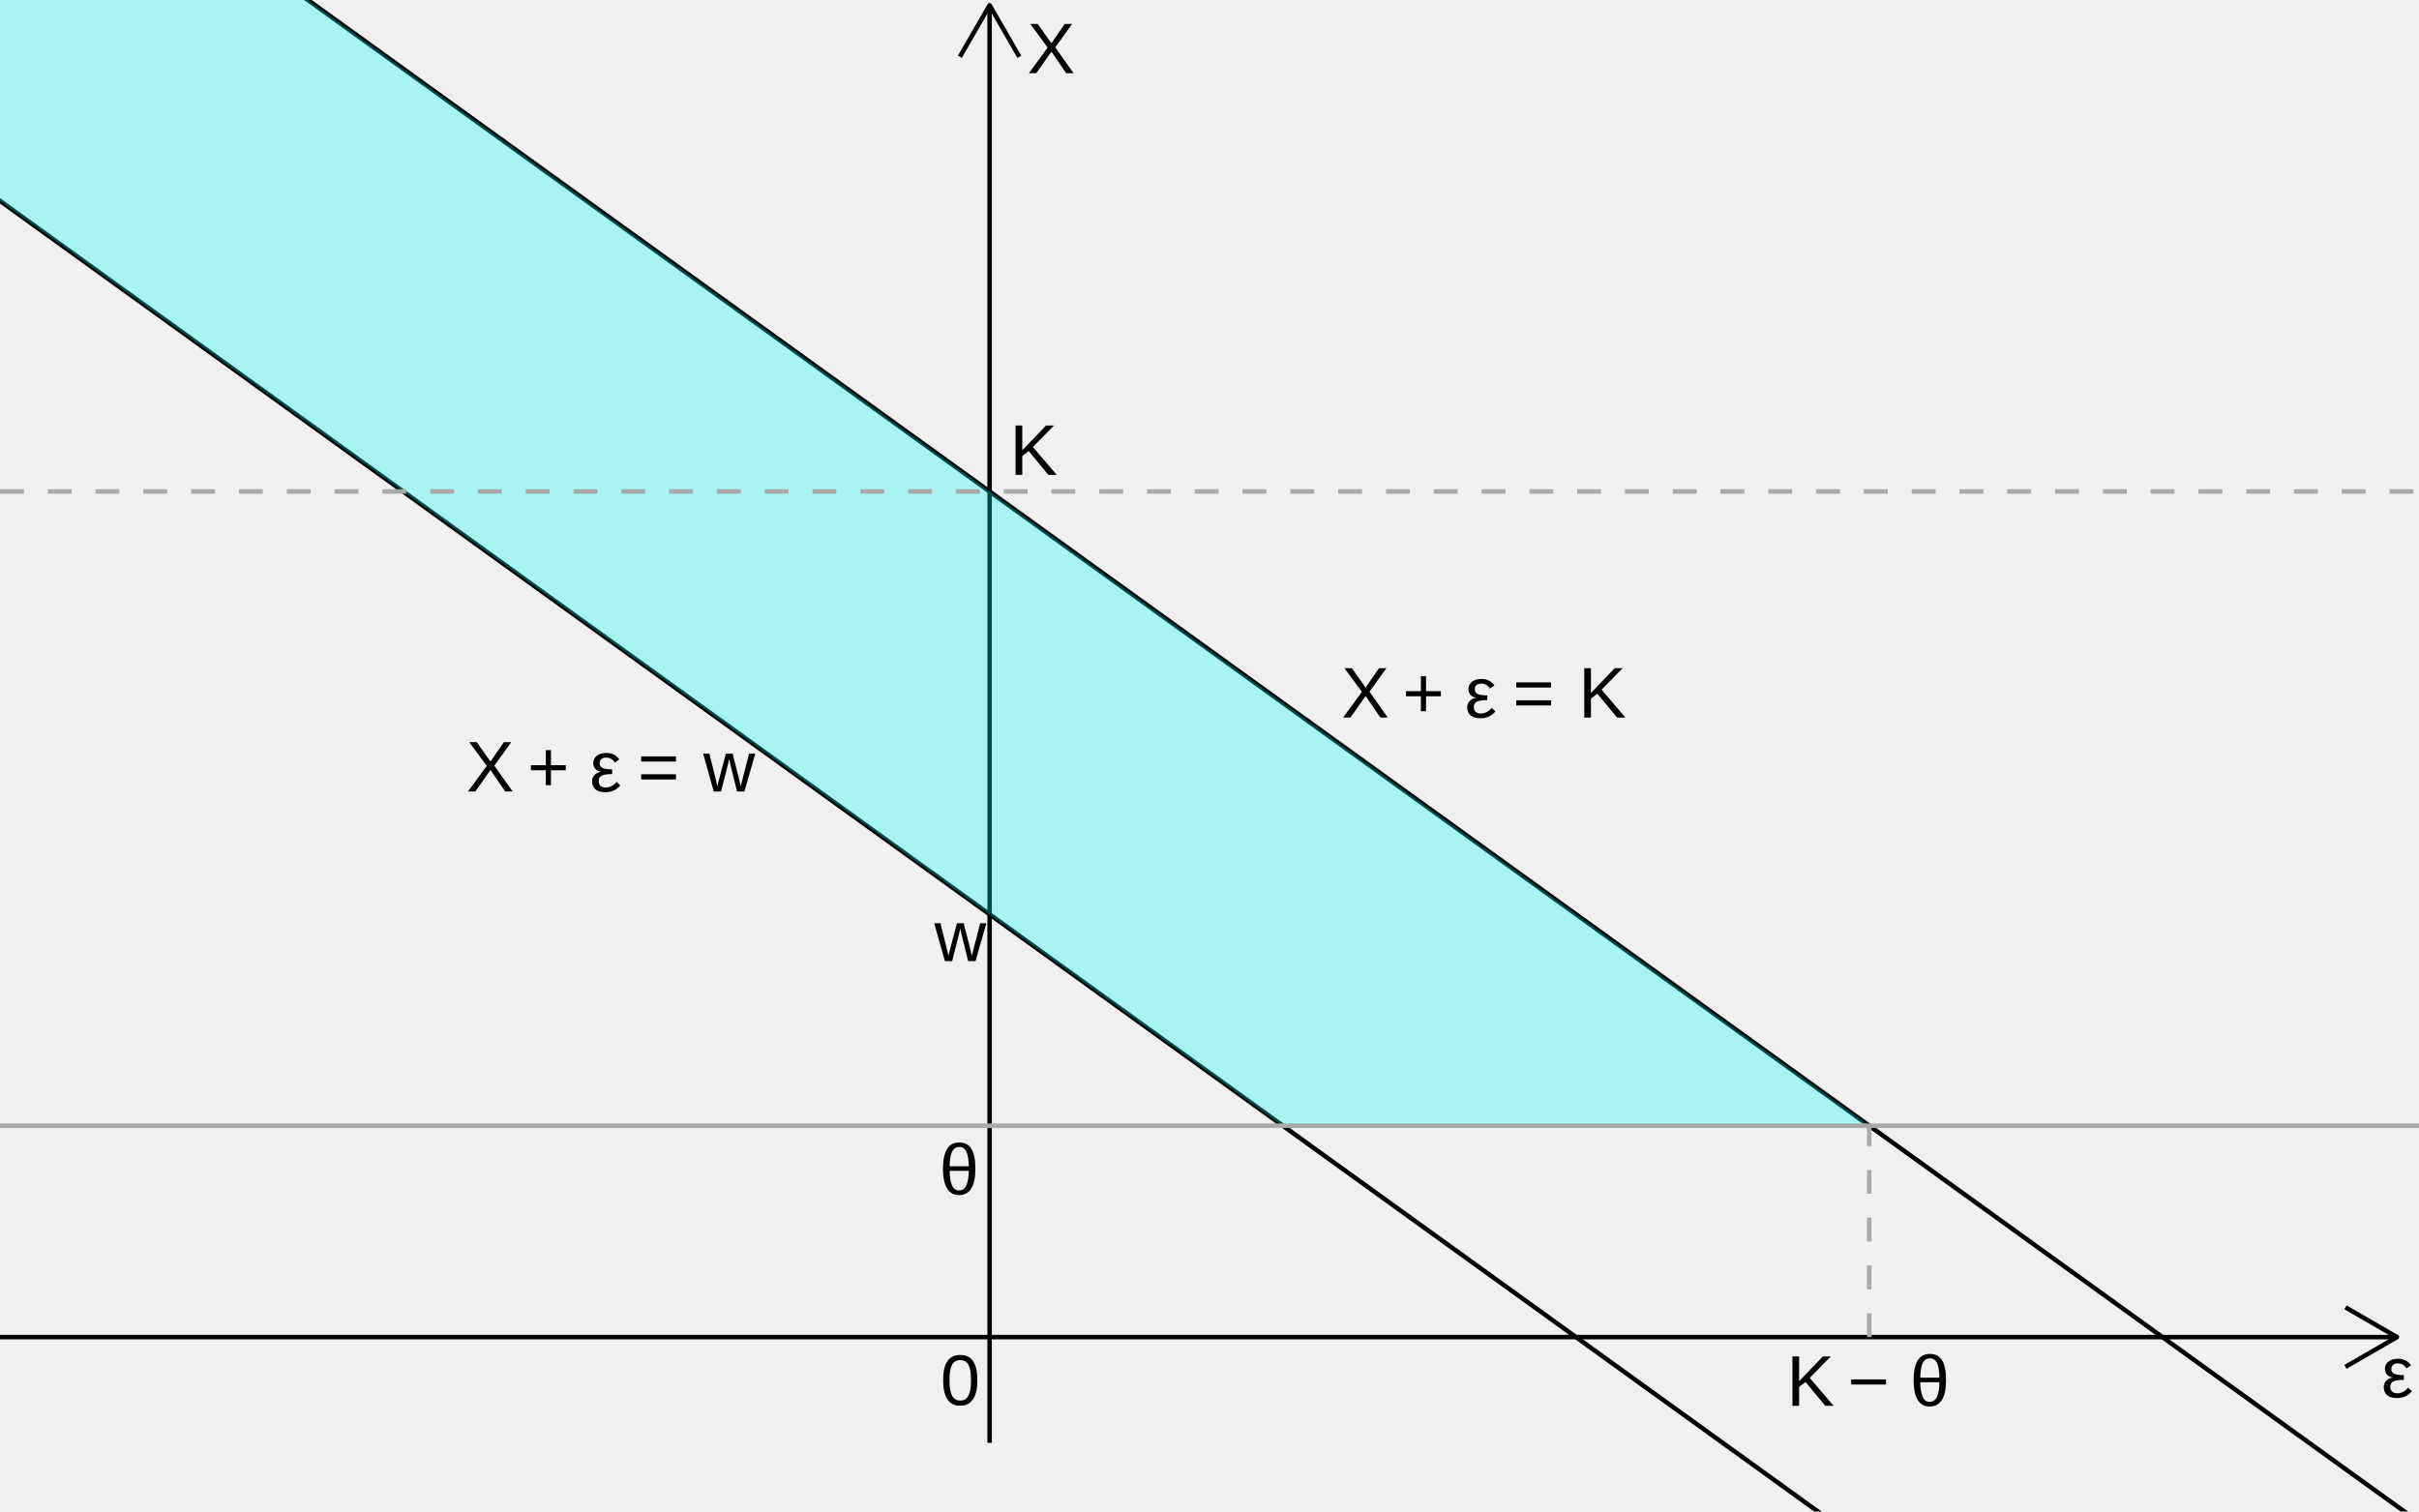
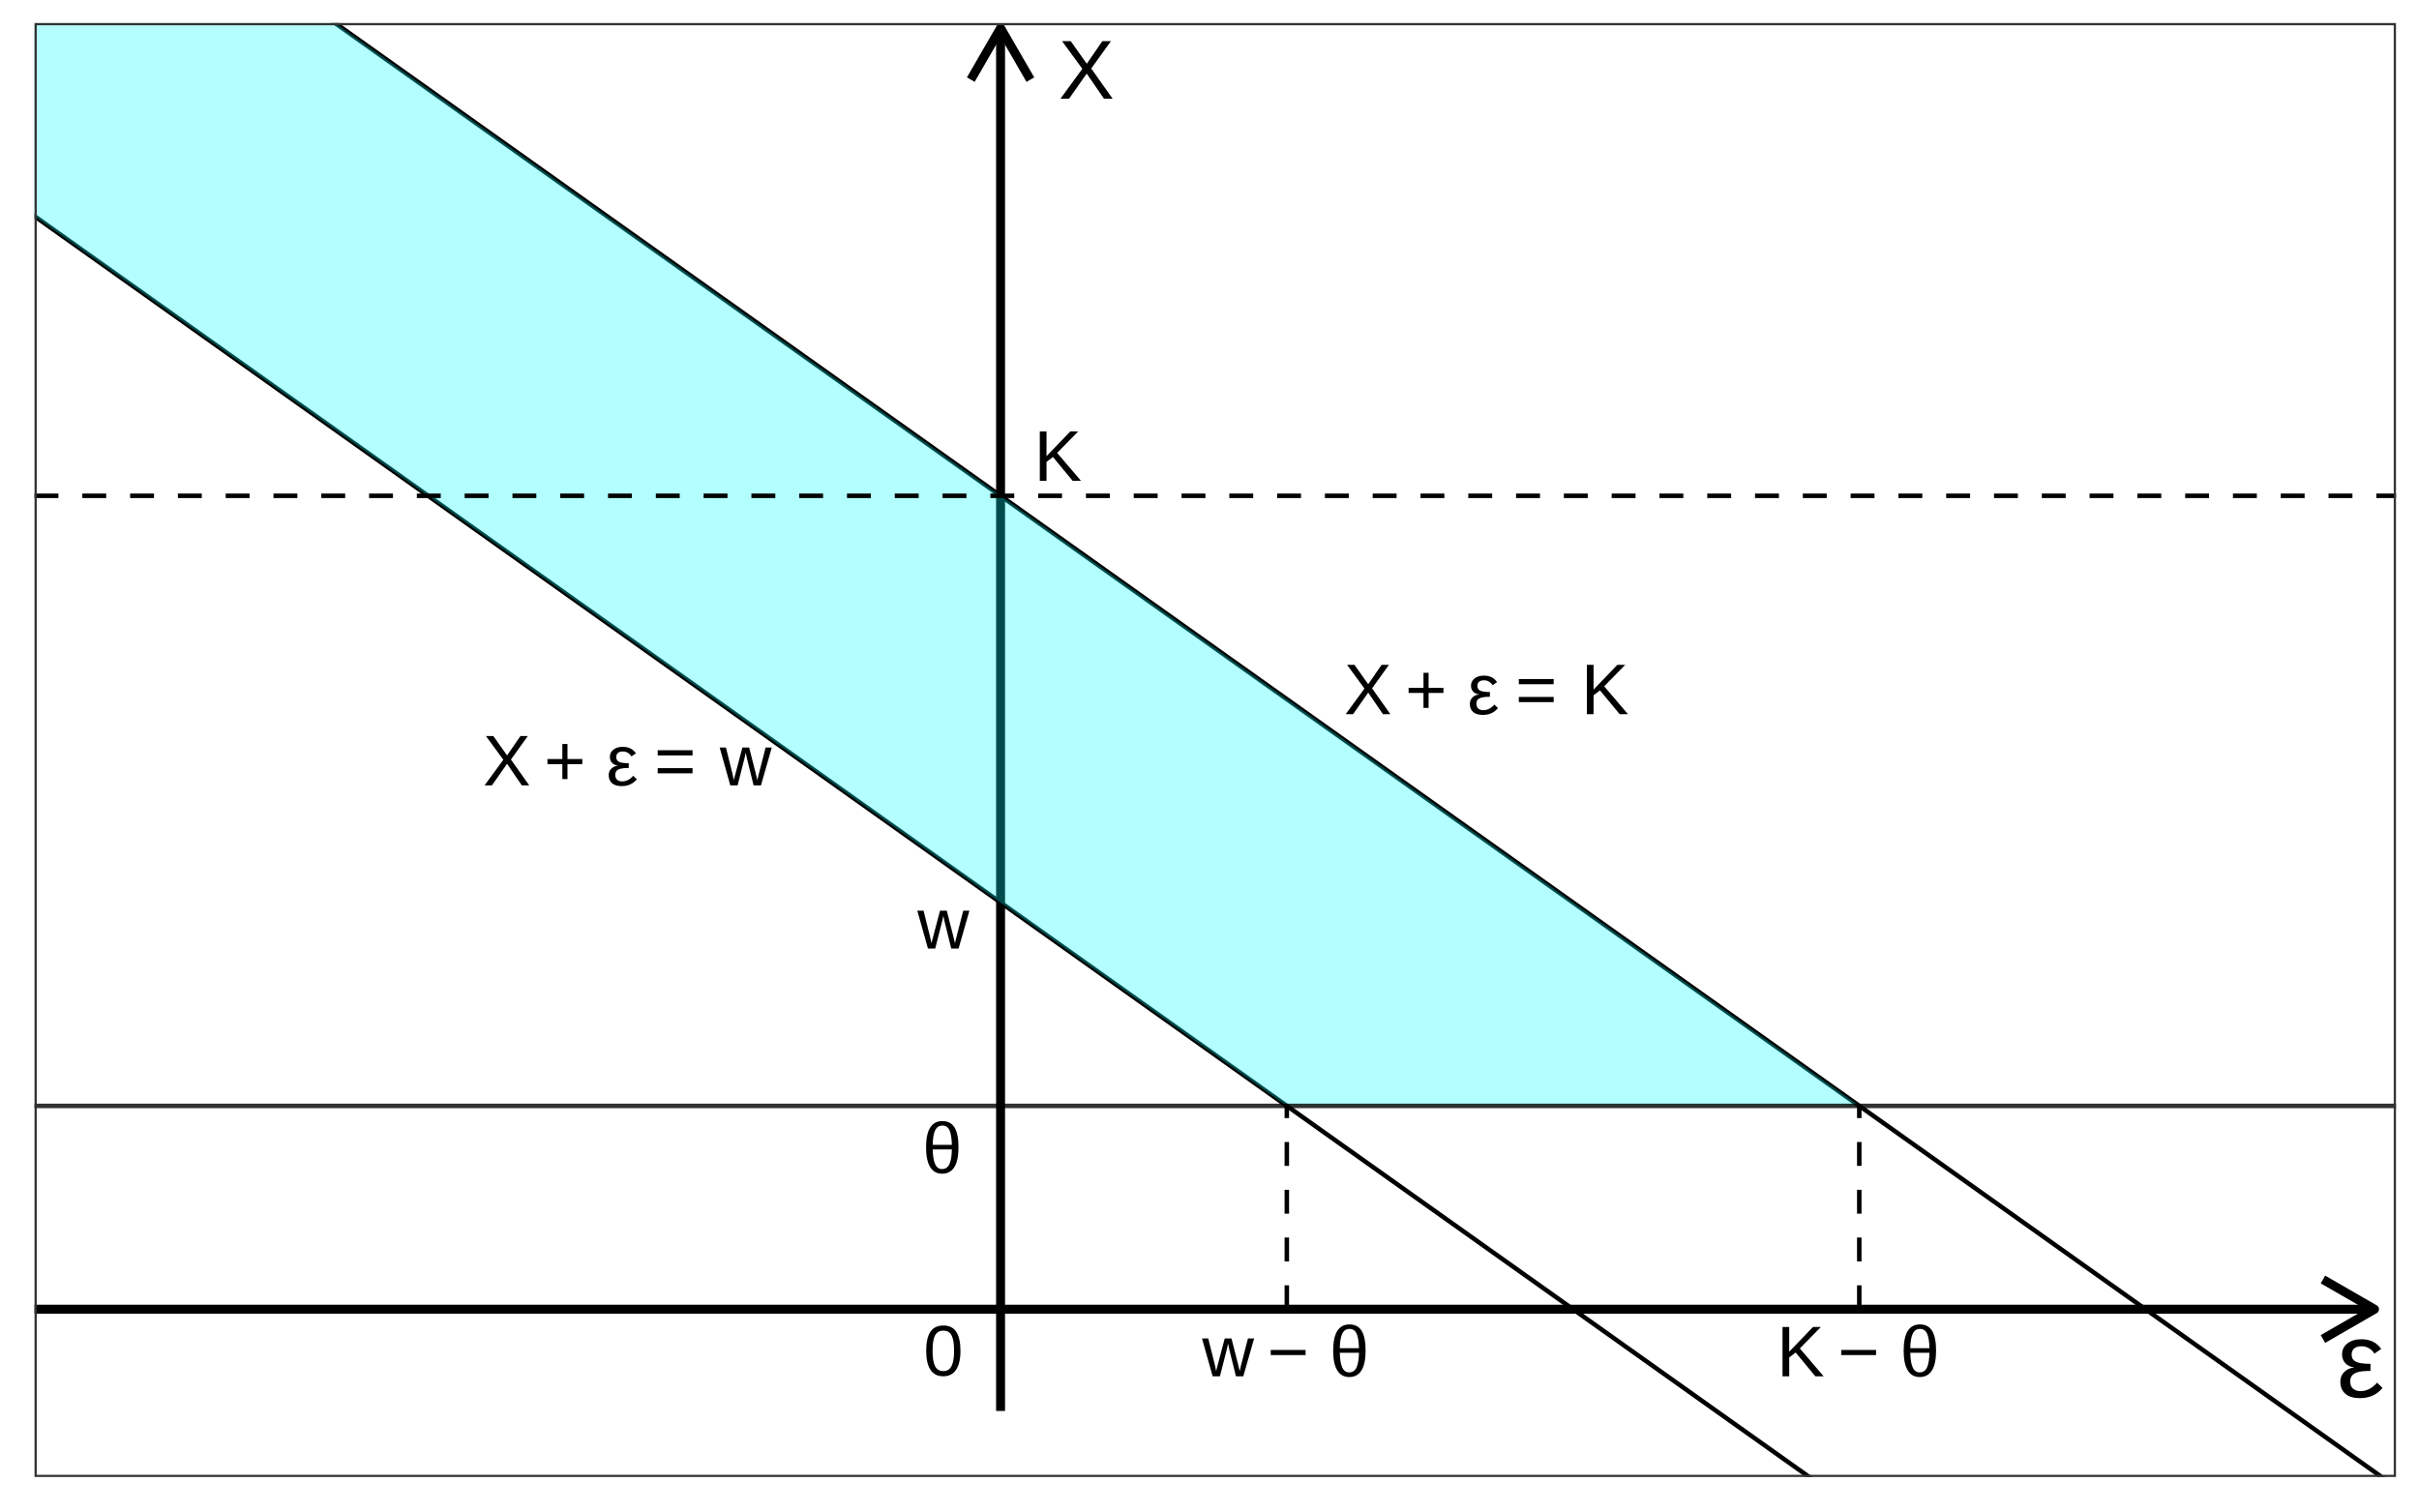
<svg xmlns="http://www.w3.org/2000/svg" class="svglite" width="576.00pt" height="360.00pt" viewBox="0 0 576.00 360.00">
  <defs>
    <style type="text/css">
    .svglite line, .svglite polyline, .svglite polygon, .svglite path, .svglite rect, .svglite circle {
      fill: none;
      stroke: #000000;
      stroke-linecap: round;
      stroke-linejoin: round;
      stroke-miterlimit: 10.00;
    }
    .svglite text {
      white-space: pre;
    }
  </style>
  </defs>
-   <rect width="100%" height="100%" style="stroke: none; fill: none;" />
+   <rect width="100%" height="100%" style="stroke: none; fill: #FFFFFF;" />
  <defs>
    <clipPath id="cpMC4wMHw1NzYuMDB8MC4wMHwzNjAuMDA=">
      <rect x="0.00" y="0.00" width="576.00" height="360.00" />
    </clipPath>
  </defs>
  <g clip-path="url(#cpMC4wMHw1NzYuMDB8MC4wMHwzNjAuMDA=)">
-     <line x1="-462.55" y1="318.46" x2="570.76" y2="318.46" style="stroke-width: 1.07; stroke-linecap: butt;" />
-     <polyline points="558.49,325.55 570.76,318.46 558.49,311.37 " style="stroke-width: 1.07; stroke-linecap: butt;" />
-     <line x1="235.64" y1="343.64" x2="235.64" y2="1.26" style="stroke-width: 1.07; stroke-linecap: butt;" />
-     <polyline points="242.72,13.53 235.64,1.26 228.55,13.53 " style="stroke-width: 1.07; stroke-linecap: butt;" />
-     <text x="250.30" y="17.44" text-anchor="middle" style="font-size: 17.07px; font-family: &quot;Arial&quot;;" textLength="11.38px" lengthAdjust="spacingAndGlyphs">X</text>
-     <text x="567.03" y="332.80" style="font-size: 17.07px; font-family: &quot;Arial&quot;;" textLength="7.47px" lengthAdjust="spacingAndGlyphs">ε</text>
-     <line x1="-576.00" y1="-468.25" x2="1152.00" y2="777.90" style="stroke-width: 1.07; stroke-linecap: butt;" />
-     <line x1="-576.00" y1="-367.55" x2="1152.00" y2="878.60" style="stroke-width: 1.07; stroke-linecap: butt;" />
-     <polygon points="-462.55,-386.43 -455.56,-381.40 -448.58,-376.36 -441.60,-371.33 -434.62,-366.29 -427.64,-361.26 -420.65,-356.22 -413.67,-351.19 -406.69,-346.15 -399.71,-341.12 -392.73,-336.08 -385.75,-331.05 -378.76,-326.01 -371.78,-320.98 -364.80,-315.94 -357.82,-310.91 -350.84,-305.87 -343.85,-300.84 -336.87,-295.80 -329.89,-290.77 -322.91,-285.73 -315.93,-280.70 -308.95,-275.66 -301.96,-270.63 -294.98,-265.59 -288.00,-260.56 -281.02,-255.52 -274.04,-250.49 -267.05,-245.45 -260.07,-240.42 -253.09,-235.38 -246.11,-230.35 -239.13,-225.31 -232.15,-220.28 -225.16,-215.24 -218.18,-210.21 -211.20,-205.17 -204.22,-200.14 -197.24,-195.10 -190.25,-190.07 -183.27,-185.03 -176.29,-180.00 -169.31,-174.97 -162.33,-169.93 -155.35,-164.90 -148.36,-159.86 -141.38,-154.83 -134.40,-149.79 -127.42,-144.76 -120.44,-139.72 -113.45,-134.69 -106.47,-129.65 -99.49,-124.62 -92.51,-119.58 -85.53,-114.55 -78.55,-109.51 -71.56,-104.48 -64.58,-99.44 -57.60,-94.41 -50.62,-89.37 -43.64,-84.34 -36.65,-79.30 -29.67,-74.27 -22.69,-69.23 -15.71,-64.20 -8.73,-59.16 -1.75,-54.13 5.24,-49.09 12.22,-44.06 19.20,-39.02 26.18,-33.99 33.16,-28.95 40.15,-23.92 47.13,-18.88 54.11,-13.85 61.09,-8.81 68.07,-3.78 75.05,1.26 82.04,6.29 89.02,11.33 96.00,16.36 102.98,21.40 109.96,26.43 116.95,31.47 123.93,36.50 130.91,41.54 137.89,46.57 144.87,51.61 151.85,56.64 158.84,61.68 165.82,66.71 172.80,71.75 179.78,76.78 186.76,81.82 193.75,86.85 200.73,91.89 207.71,96.92 214.69,101.96 221.67,106.99 228.65,112.03 235.64,117.06 242.62,122.10 249.60,127.13 256.58,132.17 263.56,137.20 270.55,142.24 277.53,147.27 284.51,152.31 291.49,157.34 298.47,162.38 305.45,167.41 312.44,172.45 319.42,177.48 326.40,182.52 333.38,187.55 340.36,192.59 347.35,197.62 354.33,202.66 361.31,207.69 368.29,212.73 375.27,217.76 382.25,222.80 389.24,227.83 396.22,232.87 403.20,237.90 410.18,242.94 417.16,247.97 424.15,253.01 431.13,258.04 438.11,263.08 445.09,268.11 445.09,268.11 438.11,268.11 431.13,268.11 424.15,268.11 417.16,268.11 410.18,268.11 403.20,268.11 396.22,268.11 389.24,268.11 382.25,268.11 375.27,268.11 368.29,268.11 361.31,268.11 354.33,268.11 347.35,268.11 340.36,268.11 333.38,268.11 326.40,268.11 319.42,268.11 312.44,268.11 305.45,268.11 298.47,263.08 291.49,258.04 284.51,253.01 277.53,247.97 270.55,242.94 263.56,237.90 256.58,232.87 249.60,227.83 242.62,222.80 235.64,217.76 228.65,212.73 221.67,207.69 214.69,202.66 207.71,197.62 200.73,192.59 193.75,187.55 186.76,182.52 179.78,177.48 172.80,172.45 165.82,167.41 158.84,162.38 151.85,157.34 144.87,152.31 137.89,147.27 130.91,142.24 123.93,137.20 116.95,132.17 109.96,127.13 102.98,122.10 96.00,117.06 89.02,112.03 82.04,106.99 75.05,101.96 68.07,96.92 61.09,91.89 54.11,86.85 47.13,81.82 40.15,76.78 33.16,71.75 26.18,66.71 19.20,61.68 12.22,56.64 5.24,51.61 -1.75,46.57 -8.73,41.54 -15.71,36.50 -22.69,31.47 -29.67,26.43 -36.65,21.40 -43.64,16.36 -50.62,11.33 -57.60,6.29 -64.58,1.26 -71.56,-3.78 -78.55,-8.81 -85.53,-13.85 -92.51,-18.88 -99.49,-23.92 -106.47,-28.95 -113.45,-33.99 -120.44,-39.02 -127.42,-44.06 -134.40,-49.09 -141.38,-54.13 -148.36,-59.16 -155.35,-64.20 -162.33,-69.23 -169.31,-74.27 -176.29,-79.30 -183.27,-84.34 -190.25,-89.37 -197.24,-94.41 -204.22,-99.44 -211.20,-104.48 -218.18,-109.51 -225.16,-114.55 -232.15,-119.58 -239.13,-124.62 -246.11,-129.65 -253.09,-134.69 -260.07,-139.72 -267.05,-144.76 -274.04,-149.79 -281.02,-154.83 -288.00,-159.86 -294.98,-164.90 -301.96,-169.93 -308.95,-174.97 -315.93,-180.00 -322.91,-185.03 -329.89,-190.07 -336.87,-195.10 -343.85,-200.14 -350.84,-205.17 -357.82,-210.21 -364.80,-215.24 -371.78,-220.28 -378.76,-225.31 -385.75,-230.35 -392.73,-235.38 -399.71,-240.42 -406.69,-245.45 -413.67,-250.49 -420.65,-255.52 -427.64,-260.56 -434.62,-265.59 -441.60,-270.63 -448.58,-275.66 -455.56,-280.70 -462.55,-285.73 " style="stroke-width: 0.00; stroke: none; fill: #00FFFF; fill-opacity: 0.30;" />
-     <polyline points="-462.55,-386.43 -455.56,-381.40 -448.58,-376.36 -441.60,-371.33 -434.62,-366.29 -427.64,-361.26 -420.65,-356.22 -413.67,-351.19 -406.69,-346.15 -399.71,-341.12 -392.73,-336.08 -385.75,-331.05 -378.76,-326.01 -371.78,-320.98 -364.80,-315.94 -357.82,-310.91 -350.84,-305.87 -343.85,-300.84 -336.87,-295.80 -329.89,-290.77 -322.91,-285.73 -315.93,-280.70 -308.95,-275.66 -301.96,-270.63 -294.98,-265.59 -288.00,-260.56 -281.02,-255.52 -274.04,-250.49 -267.05,-245.45 -260.07,-240.42 -253.09,-235.38 -246.11,-230.35 -239.13,-225.31 -232.15,-220.28 -225.16,-215.24 -218.18,-210.21 -211.20,-205.17 -204.22,-200.14 -197.24,-195.10 -190.25,-190.07 -183.27,-185.03 -176.29,-180.00 -169.31,-174.97 -162.33,-169.93 -155.35,-164.90 -148.36,-159.86 -141.38,-154.83 -134.40,-149.79 -127.42,-144.76 -120.44,-139.72 -113.45,-134.69 -106.47,-129.65 -99.49,-124.62 -92.51,-119.58 -85.53,-114.55 -78.55,-109.51 -71.56,-104.48 -64.58,-99.44 -57.60,-94.41 -50.62,-89.37 -43.64,-84.34 -36.65,-79.30 -29.67,-74.27 -22.69,-69.23 -15.71,-64.20 -8.73,-59.16 -1.75,-54.13 5.24,-49.09 12.22,-44.06 19.20,-39.02 26.18,-33.99 33.16,-28.95 40.15,-23.92 47.13,-18.88 54.11,-13.85 61.09,-8.81 68.07,-3.78 75.05,1.26 82.04,6.29 89.02,11.33 96.00,16.36 102.98,21.40 109.96,26.43 116.95,31.47 123.93,36.50 130.91,41.54 137.89,46.57 144.87,51.61 151.85,56.64 158.84,61.68 165.82,66.71 172.80,71.75 179.78,76.78 186.76,81.82 193.75,86.85 200.73,91.89 207.71,96.92 214.69,101.96 221.67,106.99 228.65,112.03 235.64,117.06 242.62,122.10 249.60,127.13 256.58,132.17 263.56,137.20 270.55,142.24 277.53,147.27 284.51,152.31 291.49,157.34 298.47,162.38 305.45,167.41 312.44,172.45 319.42,177.48 326.40,182.52 333.38,187.55 340.36,192.59 347.35,197.62 354.33,202.66 361.31,207.69 368.29,212.73 375.27,217.76 382.25,222.80 389.24,227.83 396.22,232.87 403.20,237.90 410.18,242.94 417.16,247.97 424.15,253.01 431.13,258.04 438.11,263.08 445.09,268.11 " style="stroke-width: 1.07; stroke: none;" />
-     <polyline points="445.09,268.11 438.11,268.11 431.13,268.11 424.15,268.11 417.16,268.11 410.18,268.11 403.20,268.11 396.22,268.11 389.24,268.11 382.25,268.11 375.27,268.11 368.29,268.11 361.31,268.11 354.33,268.11 347.35,268.11 340.36,268.11 333.38,268.11 326.40,268.11 319.42,268.11 312.44,268.11 305.45,268.11 298.47,263.08 291.49,258.04 284.51,253.01 277.53,247.97 270.55,242.94 263.56,237.90 256.58,232.87 249.60,227.83 242.62,222.80 235.64,217.76 228.65,212.73 221.67,207.69 214.69,202.66 207.71,197.62 200.73,192.59 193.75,187.55 186.76,182.52 179.78,177.48 172.80,172.45 165.82,167.41 158.84,162.38 151.85,157.34 144.87,152.31 137.89,147.27 130.91,142.24 123.93,137.20 116.95,132.17 109.96,127.13 102.98,122.10 96.00,117.06 89.02,112.03 82.04,106.99 75.05,101.96 68.07,96.92 61.09,91.89 54.11,86.85 47.13,81.82 40.15,76.78 33.16,71.75 26.18,66.71 19.20,61.68 12.22,56.64 5.24,51.61 -1.75,46.57 -8.73,41.54 -15.71,36.50 -22.69,31.47 -29.67,26.43 -36.65,21.40 -43.64,16.36 -50.62,11.33 -57.60,6.29 -64.58,1.26 -71.56,-3.78 -78.55,-8.81 -85.53,-13.85 -92.51,-18.88 -99.49,-23.92 -106.47,-28.95 -113.45,-33.99 -120.44,-39.02 -127.42,-44.06 -134.40,-49.09 -141.38,-54.13 -148.36,-59.16 -155.35,-64.20 -162.33,-69.23 -169.31,-74.27 -176.29,-79.30 -183.27,-84.34 -190.25,-89.37 -197.24,-94.41 -204.22,-99.44 -211.20,-104.48 -218.18,-109.51 -225.16,-114.55 -232.15,-119.58 -239.13,-124.62 -246.11,-129.65 -253.09,-134.69 -260.07,-139.72 -267.05,-144.76 -274.04,-149.79 -281.02,-154.83 -288.00,-159.86 -294.98,-164.90 -301.96,-169.93 -308.95,-174.97 -315.93,-180.00 -322.91,-185.03 -329.89,-190.07 -336.87,-195.10 -343.85,-200.14 -350.84,-205.17 -357.82,-210.21 -364.80,-215.24 -371.78,-220.28 -378.76,-225.31 -385.75,-230.35 -392.73,-235.38 -399.71,-240.42 -406.69,-245.45 -413.67,-250.49 -420.65,-255.52 -427.64,-260.56 -434.62,-265.59 -441.60,-270.63 -448.58,-275.66 -455.56,-280.70 -462.55,-285.73 " style="stroke-width: 1.07; stroke: none;" />
-     <line x1="0.00" y1="268.11" x2="576.00" y2="268.11" style="stroke-width: 1.07; stroke: #A9A9A9; stroke-linecap: butt;" />
-     <line x1="0.00" y1="117.06" x2="576.00" y2="117.06" style="stroke-width: 1.07; stroke: #A9A9A9; stroke-dasharray: 5.69,5.69; stroke-linecap: butt;" />
-     <line x1="445.09" y1="318.46" x2="445.09" y2="268.11" style="stroke-width: 1.07; stroke: #A9A9A9; stroke-dasharray: 5.69,5.69; stroke-linecap: butt;" />
-     <text x="246.11" y="113.10" text-anchor="middle" style="font-size: 17.07px; font-family: &quot;Arial&quot;;" textLength="11.38px" lengthAdjust="spacingAndGlyphs">K</text>
-     <text x="223.65" y="284.47" style="font-size: 17.07px; font-family: &quot;Arial&quot;;" textLength="10.01px" lengthAdjust="spacingAndGlyphs">θ</text>
-     <text x="228.65" y="228.91" text-anchor="middle" style="font-size: 17.07px; font-family: &quot;Arial&quot;;" textLength="12.33px" lengthAdjust="spacingAndGlyphs">w</text>
-     <text x="228.65" y="334.64" text-anchor="middle" style="font-size: 17.07px; font-family: &quot;Arial&quot;;" textLength="9.49px" lengthAdjust="spacingAndGlyphs">0</text>
-     <text x="425.40" y="334.82" style="font-size: 17.07px; font-family: &quot;Arial&quot;;" textLength="11.38px" lengthAdjust="spacingAndGlyphs">K</text>
-     <text x="439.95" y="334.82" style="font-size: 17.07px; font-family: &quot;Arial&quot;;" textLength="11.66px" lengthAdjust="spacingAndGlyphs">−</text>
-     <text x="454.77" y="334.82" style="font-size: 17.07px; font-family: &quot;Arial&quot;;" textLength="10.01px" lengthAdjust="spacingAndGlyphs">θ</text>
-     <text x="319.42" y="170.90" style="font-size: 17.07px; font-family: &quot;Arial&quot;;" textLength="11.38px" lengthAdjust="spacingAndGlyphs">X</text>
-     <text x="333.96" y="170.90" style="font-size: 17.07px; font-family: &quot;Arial&quot;;" textLength="11.67px" lengthAdjust="spacingAndGlyphs">+</text>
-     <text x="348.79" y="170.90" style="font-size: 17.07px; font-family: &quot;Arial&quot;;" textLength="7.47px" lengthAdjust="spacingAndGlyphs">ε</text>
-     <text x="360.21" y="170.90" style="font-size: 17.07px; font-family: &quot;Arial&quot;;" textLength="11.67px" lengthAdjust="spacingAndGlyphs">=</text>
-     <text x="375.83" y="170.90" style="font-size: 17.07px; font-family: &quot;Arial&quot;;" textLength="11.38px" lengthAdjust="spacingAndGlyphs">K</text>
-     <text x="111.04" y="188.52" style="font-size: 17.07px; font-family: &quot;Arial&quot;;" textLength="11.38px" lengthAdjust="spacingAndGlyphs">X</text>
-     <text x="125.59" y="188.52" style="font-size: 17.07px; font-family: &quot;Arial&quot;;" textLength="11.67px" lengthAdjust="spacingAndGlyphs">+</text>
-     <text x="140.41" y="188.52" style="font-size: 17.07px; font-family: &quot;Arial&quot;;" textLength="7.47px" lengthAdjust="spacingAndGlyphs">ε</text>
-     <text x="151.84" y="188.52" style="font-size: 17.07px; font-family: &quot;Arial&quot;;" textLength="11.67px" lengthAdjust="spacingAndGlyphs">=</text>
-     <text x="167.46" y="188.52" style="font-size: 17.07px; font-family: &quot;Arial&quot;;" textLength="12.33px" lengthAdjust="spacingAndGlyphs">w</text>
+     <rect x="0.00" y="0.00" width="576.00" height="360.00" style="stroke-width: 1.07; stroke: #FFFFFF; fill: #FFFFFF;" />
  </g>
+   <defs>
+     <clipPath id="cpOC4yMnw1NzAuNTJ8NS40OHwzNTEuNzg=">
+       <rect x="8.22" y="5.48" width="562.30" height="346.30" />
+     </clipPath>
+   </defs>
+   <g clip-path="url(#cpOC4yMnw1NzAuNTJ8NS40OHwzNTEuNzg=)">
+     <rect x="8.22" y="5.48" width="562.30" height="346.30" style="stroke-width: 1.07; stroke: none; fill: #FFFFFF;" />
+     <line x1="-443.33" y1="311.82" x2="565.41" y2="311.82" style="stroke-width: 2.13; stroke-linecap: butt;" />
+     <polyline points="553.13,318.91 565.41,311.82 553.13,304.74 " style="stroke-width: 2.13; stroke-linecap: butt;" />
+     <line x1="238.25" y1="336.04" x2="238.25" y2="6.69" style="stroke-width: 2.13; stroke-linecap: butt;" />
+     <polyline points="245.34,18.96 238.25,6.69 231.16,18.96 " style="stroke-width: 2.13; stroke-linecap: butt;" />
+     <text x="258.70" y="23.51" text-anchor="middle" style="font-size: 19.92px; font-family: &quot;Arial&quot;;" textLength="13.28px" lengthAdjust="spacingAndGlyphs">X</text>
+     <text x="556.40" y="332.75" style="font-size: 25.61px; font-family: &quot;Arial&quot;;" textLength="11.21px" lengthAdjust="spacingAndGlyphs">ε</text>
+     <line x1="-554.08" y1="-444.95" x2="1132.82" y2="753.78" style="stroke-width: 1.07; stroke-linecap: butt;" />
+     <line x1="-554.08" y1="-348.09" x2="1132.82" y2="850.65" style="stroke-width: 1.07; stroke-linecap: butt;" />
+     <polygon points="-443.33,-366.25 -436.51,-361.41 -429.69,-356.56 -422.88,-351.72 -416.06,-346.88 -409.25,-342.03 -402.43,-337.19 -395.62,-332.35 -388.80,-327.50 -381.98,-322.66 -375.17,-317.82 -368.35,-312.97 -361.54,-308.13 -354.72,-303.29 -347.91,-298.44 -341.09,-293.60 -334.27,-288.76 -327.46,-283.91 -320.64,-279.07 -313.83,-274.23 -307.01,-269.38 -300.19,-264.54 -293.38,-259.70 -286.56,-254.85 -279.75,-250.01 -272.93,-245.17 -266.12,-240.32 -259.30,-235.48 -252.48,-230.64 -245.67,-225.79 -238.85,-220.95 -232.04,-216.10 -225.22,-211.26 -218.41,-206.42 -211.59,-201.57 -204.77,-196.73 -197.96,-191.89 -191.14,-187.04 -184.33,-182.20 -177.51,-177.36 -170.69,-172.51 -163.88,-167.67 -157.06,-162.83 -150.25,-157.98 -143.43,-153.14 -136.62,-148.30 -129.80,-143.45 -122.98,-138.61 -116.17,-133.77 -109.35,-128.92 -102.54,-124.08 -95.72,-119.24 -88.91,-114.39 -82.09,-109.55 -75.27,-104.71 -68.46,-99.86 -61.64,-95.02 -54.83,-90.18 -48.01,-85.33 -41.20,-80.49 -34.38,-75.65 -27.56,-70.80 -20.75,-65.96 -13.93,-61.12 -7.12,-56.27 -0.30,-51.43 6.52,-46.59 13.33,-41.74 20.15,-36.90 26.96,-32.06 33.78,-27.21 40.59,-22.37 47.41,-17.53 54.23,-12.68 61.04,-7.84 67.86,-3.00 74.67,1.85 81.49,6.69 88.30,11.53 95.12,16.38 101.94,21.22 108.75,26.06 115.57,30.91 122.38,35.75 129.20,40.59 136.01,45.44 142.83,50.28 149.65,55.12 156.46,59.97 163.28,64.81 170.09,69.65 176.91,74.50 183.73,79.34 190.54,84.18 197.36,89.03 204.17,93.87 210.99,98.71 217.80,103.56 224.62,108.40 231.44,113.24 238.25,118.09 245.07,122.93 251.88,127.77 258.70,132.62 265.51,137.46 272.33,142.30 279.15,147.15 285.96,151.99 292.78,156.83 299.59,161.68 306.41,166.52 313.23,171.37 320.04,176.21 326.86,181.05 333.67,185.90 340.49,190.74 347.30,195.58 354.12,200.43 360.94,205.27 367.75,210.11 374.57,214.96 381.38,219.80 388.20,224.64 395.01,229.49 401.83,234.33 408.65,239.17 415.46,244.02 422.28,248.86 429.09,253.70 435.91,258.55 442.72,263.39 442.72,263.39 435.91,263.39 429.09,263.39 422.28,263.39 415.46,263.39 408.65,263.39 401.83,263.39 395.01,263.39 388.20,263.39 381.38,263.39 374.57,263.39 367.75,263.39 360.94,263.39 354.12,263.39 347.30,263.39 340.49,263.39 333.67,263.39 326.86,263.39 320.04,263.39 313.23,263.39 306.41,263.39 299.59,258.55 292.78,253.70 285.96,248.86 279.15,244.02 272.33,239.17 265.51,234.33 258.70,229.49 251.88,224.64 245.07,219.80 238.25,214.96 231.44,210.11 224.62,205.27 217.80,200.43 210.99,195.58 204.17,190.74 197.36,185.90 190.54,181.05 183.73,176.21 176.91,171.37 170.09,166.52 163.28,161.68 156.46,156.83 149.65,151.99 142.83,147.15 136.01,142.30 129.20,137.46 122.38,132.62 115.57,127.77 108.75,122.93 101.94,118.09 95.12,113.24 88.30,108.40 81.49,103.56 74.67,98.71 67.86,93.87 61.04,89.03 54.23,84.18 47.41,79.34 40.59,74.50 33.78,69.65 26.96,64.81 20.15,59.97 13.33,55.12 6.52,50.28 -0.30,45.44 -7.12,40.59 -13.93,35.75 -20.75,30.91 -27.56,26.06 -34.38,21.22 -41.20,16.38 -48.01,11.53 -54.83,6.69 -61.64,1.85 -68.46,-3.00 -75.27,-7.84 -82.09,-12.68 -88.91,-17.53 -95.72,-22.37 -102.54,-27.21 -109.35,-32.06 -116.17,-36.90 -122.98,-41.74 -129.80,-46.59 -136.62,-51.43 -143.43,-56.27 -150.25,-61.12 -157.06,-65.96 -163.88,-70.80 -170.69,-75.65 -177.51,-80.49 -184.33,-85.33 -191.14,-90.18 -197.96,-95.02 -204.77,-99.86 -211.59,-104.71 -218.41,-109.55 -225.22,-114.39 -232.04,-119.24 -238.85,-124.08 -245.67,-128.92 -252.48,-133.77 -259.30,-138.61 -266.12,-143.45 -272.93,-148.30 -279.75,-153.14 -286.56,-157.98 -293.38,-162.83 -300.19,-167.67 -307.01,-172.51 -313.83,-177.36 -320.64,-182.20 -327.46,-187.04 -334.27,-191.89 -341.09,-196.73 -347.91,-201.57 -354.72,-206.42 -361.54,-211.26 -368.35,-216.10 -375.17,-220.95 -381.98,-225.79 -388.80,-230.64 -395.62,-235.48 -402.43,-240.32 -409.25,-245.17 -416.06,-250.01 -422.88,-254.85 -429.69,-259.70 -436.51,-264.54 -443.33,-269.38 " style="stroke-width: 0.00; stroke: none; fill: #00FFFF; fill-opacity: 0.30;" />
+     <polyline points="-443.33,-366.25 -436.51,-361.41 -429.69,-356.56 -422.88,-351.72 -416.06,-346.88 -409.25,-342.03 -402.43,-337.19 -395.62,-332.35 -388.80,-327.50 -381.98,-322.66 -375.17,-317.82 -368.35,-312.97 -361.54,-308.13 -354.72,-303.29 -347.91,-298.44 -341.09,-293.60 -334.27,-288.76 -327.46,-283.91 -320.64,-279.07 -313.83,-274.23 -307.01,-269.38 -300.19,-264.54 -293.38,-259.70 -286.56,-254.85 -279.75,-250.01 -272.93,-245.17 -266.12,-240.32 -259.30,-235.48 -252.48,-230.64 -245.67,-225.79 -238.85,-220.95 -232.04,-216.10 -225.22,-211.26 -218.41,-206.42 -211.59,-201.57 -204.77,-196.73 -197.96,-191.89 -191.14,-187.04 -184.33,-182.20 -177.51,-177.36 -170.69,-172.51 -163.88,-167.67 -157.06,-162.83 -150.25,-157.98 -143.43,-153.14 -136.62,-148.30 -129.80,-143.45 -122.98,-138.61 -116.17,-133.77 -109.35,-128.92 -102.54,-124.08 -95.72,-119.24 -88.91,-114.39 -82.09,-109.55 -75.27,-104.71 -68.46,-99.86 -61.64,-95.02 -54.83,-90.18 -48.01,-85.33 -41.20,-80.49 -34.38,-75.65 -27.56,-70.80 -20.75,-65.96 -13.93,-61.12 -7.12,-56.27 -0.30,-51.43 6.52,-46.59 13.33,-41.74 20.15,-36.90 26.96,-32.06 33.78,-27.21 40.59,-22.37 47.41,-17.53 54.23,-12.68 61.04,-7.84 67.86,-3.00 74.67,1.85 81.49,6.69 88.30,11.53 95.12,16.38 101.94,21.22 108.75,26.06 115.57,30.91 122.38,35.75 129.20,40.59 136.01,45.44 142.83,50.28 149.65,55.12 156.46,59.97 163.28,64.81 170.09,69.65 176.91,74.50 183.73,79.34 190.54,84.18 197.36,89.03 204.17,93.87 210.99,98.71 217.80,103.56 224.62,108.40 231.44,113.24 238.25,118.09 245.07,122.93 251.88,127.77 258.70,132.62 265.51,137.46 272.33,142.30 279.15,147.15 285.96,151.99 292.78,156.83 299.59,161.68 306.41,166.52 313.23,171.37 320.04,176.21 326.86,181.05 333.67,185.90 340.49,190.74 347.30,195.58 354.12,200.43 360.94,205.27 367.75,210.11 374.57,214.96 381.38,219.80 388.20,224.64 395.01,229.49 401.83,234.33 408.65,239.17 415.46,244.02 422.28,248.86 429.09,253.70 435.91,258.55 442.72,263.39 " style="stroke-width: 1.07; stroke: none;" />
+     <polyline points="442.72,263.39 435.91,263.39 429.09,263.39 422.28,263.39 415.46,263.39 408.65,263.39 401.83,263.39 395.01,263.39 388.20,263.39 381.38,263.39 374.57,263.39 367.75,263.39 360.94,263.39 354.12,263.39 347.30,263.39 340.49,263.39 333.67,263.39 326.86,263.39 320.04,263.39 313.23,263.39 306.41,263.39 299.59,258.55 292.78,253.70 285.96,248.86 279.15,244.02 272.33,239.17 265.51,234.33 258.70,229.49 251.88,224.64 245.07,219.80 238.25,214.96 231.44,210.11 224.62,205.27 217.80,200.43 210.99,195.58 204.17,190.74 197.36,185.90 190.54,181.05 183.73,176.21 176.91,171.37 170.09,166.52 163.28,161.68 156.46,156.83 149.65,151.99 142.83,147.15 136.01,142.30 129.20,137.46 122.38,132.62 115.57,127.77 108.75,122.93 101.94,118.09 95.12,113.24 88.30,108.40 81.49,103.56 74.67,98.71 67.86,93.87 61.04,89.03 54.23,84.18 47.41,79.34 40.59,74.50 33.78,69.65 26.96,64.81 20.15,59.97 13.33,55.12 6.52,50.28 -0.30,45.44 -7.12,40.59 -13.93,35.75 -20.75,30.91 -27.56,26.06 -34.38,21.22 -41.20,16.38 -48.01,11.53 -54.83,6.69 -61.64,1.85 -68.46,-3.00 -75.27,-7.84 -82.09,-12.68 -88.91,-17.53 -95.72,-22.37 -102.54,-27.21 -109.35,-32.06 -116.17,-36.90 -122.98,-41.74 -129.80,-46.59 -136.62,-51.43 -143.43,-56.27 -150.25,-61.12 -157.06,-65.96 -163.88,-70.80 -170.69,-75.65 -177.51,-80.49 -184.33,-85.33 -191.14,-90.18 -197.96,-95.02 -204.77,-99.86 -211.59,-104.71 -218.41,-109.55 -225.22,-114.39 -232.04,-119.24 -238.85,-124.08 -245.67,-128.92 -252.48,-133.77 -259.30,-138.61 -266.12,-143.45 -272.93,-148.30 -279.75,-153.14 -286.56,-157.98 -293.38,-162.83 -300.19,-167.67 -307.01,-172.51 -313.83,-177.36 -320.64,-182.20 -327.46,-187.04 -334.27,-191.89 -341.09,-196.73 -347.91,-201.57 -354.72,-206.42 -361.54,-211.26 -368.35,-216.10 -375.17,-220.95 -381.98,-225.79 -388.80,-230.64 -395.62,-235.48 -402.43,-240.32 -409.25,-245.17 -416.06,-250.01 -422.88,-254.85 -429.69,-259.70 -436.51,-264.54 -443.33,-269.38 " style="stroke-width: 1.07; stroke: none;" />
+     <line x1="8.22" y1="263.39" x2="570.52" y2="263.39" style="stroke-width: 1.07; stroke: #000000; stroke-opacity: 0.80; stroke-linecap: butt;" />
+     <line x1="8.22" y1="118.09" x2="570.52" y2="118.09" style="stroke-width: 1.07; stroke-dasharray: 5.69,5.69; stroke-linecap: butt;" />
+     <line x1="306.41" y1="311.82" x2="306.41" y2="263.39" style="stroke-width: 1.07; stroke-dasharray: 5.69,5.69; stroke-linecap: butt;" />
+     <line x1="442.72" y1="311.82" x2="442.72" y2="263.39" style="stroke-width: 1.07; stroke-dasharray: 5.69,5.69; stroke-linecap: butt;" />
+     <text x="251.88" y="114.51" text-anchor="middle" style="font-size: 17.07px; font-family: &quot;Arial&quot;;" textLength="11.38px" lengthAdjust="spacingAndGlyphs">K</text>
+     <text x="219.62" y="279.37" style="font-size: 17.07px; font-family: &quot;Arial&quot;;" textLength="10.01px" lengthAdjust="spacingAndGlyphs">θ</text>
+     <text x="224.62" y="225.91" text-anchor="middle" style="font-size: 17.07px; font-family: &quot;Arial&quot;;" textLength="12.33px" lengthAdjust="spacingAndGlyphs">w</text>
+     <text x="224.62" y="327.62" text-anchor="middle" style="font-size: 17.07px; font-family: &quot;Arial&quot;;" textLength="9.49px" lengthAdjust="spacingAndGlyphs">0</text>
+     <text x="286.25" y="327.80" style="font-size: 17.07px; font-family: &quot;Arial&quot;;" textLength="12.33px" lengthAdjust="spacingAndGlyphs">w</text>
+     <text x="301.74" y="327.80" style="font-size: 17.07px; font-family: &quot;Arial&quot;;" textLength="11.66px" lengthAdjust="spacingAndGlyphs">−</text>
+     <text x="316.56" y="327.80" style="font-size: 17.07px; font-family: &quot;Arial&quot;;" textLength="10.01px" lengthAdjust="spacingAndGlyphs">θ</text>
+     <text x="423.04" y="327.80" style="font-size: 17.07px; font-family: &quot;Arial&quot;;" textLength="11.38px" lengthAdjust="spacingAndGlyphs">K</text>
+     <text x="437.58" y="327.80" style="font-size: 17.07px; font-family: &quot;Arial&quot;;" textLength="11.66px" lengthAdjust="spacingAndGlyphs">−</text>
+     <text x="452.40" y="327.80" style="font-size: 17.07px; font-family: &quot;Arial&quot;;" textLength="10.01px" lengthAdjust="spacingAndGlyphs">θ</text>
+     <text x="320.04" y="170.10" style="font-size: 17.07px; font-family: &quot;Arial&quot;;" textLength="11.38px" lengthAdjust="spacingAndGlyphs">X</text>
+     <text x="334.58" y="170.10" style="font-size: 17.07px; font-family: &quot;Arial&quot;;" textLength="11.67px" lengthAdjust="spacingAndGlyphs">+</text>
+     <text x="349.41" y="170.10" style="font-size: 17.07px; font-family: &quot;Arial&quot;;" textLength="7.47px" lengthAdjust="spacingAndGlyphs">ε</text>
+     <text x="360.83" y="170.10" style="font-size: 17.07px; font-family: &quot;Arial&quot;;" textLength="11.67px" lengthAdjust="spacingAndGlyphs">=</text>
+     <text x="376.45" y="170.10" style="font-size: 17.07px; font-family: &quot;Arial&quot;;" textLength="11.38px" lengthAdjust="spacingAndGlyphs">K</text>
+     <text x="114.99" y="187.06" style="font-size: 17.07px; font-family: &quot;Arial&quot;;" textLength="11.38px" lengthAdjust="spacingAndGlyphs">X</text>
+     <text x="129.53" y="187.06" style="font-size: 17.07px; font-family: &quot;Arial&quot;;" textLength="11.67px" lengthAdjust="spacingAndGlyphs">+</text>
+     <text x="144.36" y="187.06" style="font-size: 17.07px; font-family: &quot;Arial&quot;;" textLength="7.47px" lengthAdjust="spacingAndGlyphs">ε</text>
+     <text x="155.78" y="187.06" style="font-size: 17.07px; font-family: &quot;Arial&quot;;" textLength="11.67px" lengthAdjust="spacingAndGlyphs">=</text>
+     <text x="171.40" y="187.06" style="font-size: 17.07px; font-family: &quot;Arial&quot;;" textLength="12.33px" lengthAdjust="spacingAndGlyphs">w</text>
+     <rect x="8.22" y="5.48" width="562.30" height="346.30" style="stroke-width: 1.07; stroke: #333333;" />
+   </g>
+   <g clip-path="url(#cpMC4wMHw1NzYuMDB8MC4wMHwzNjAuMDA=)">
+ </g>
</svg>
